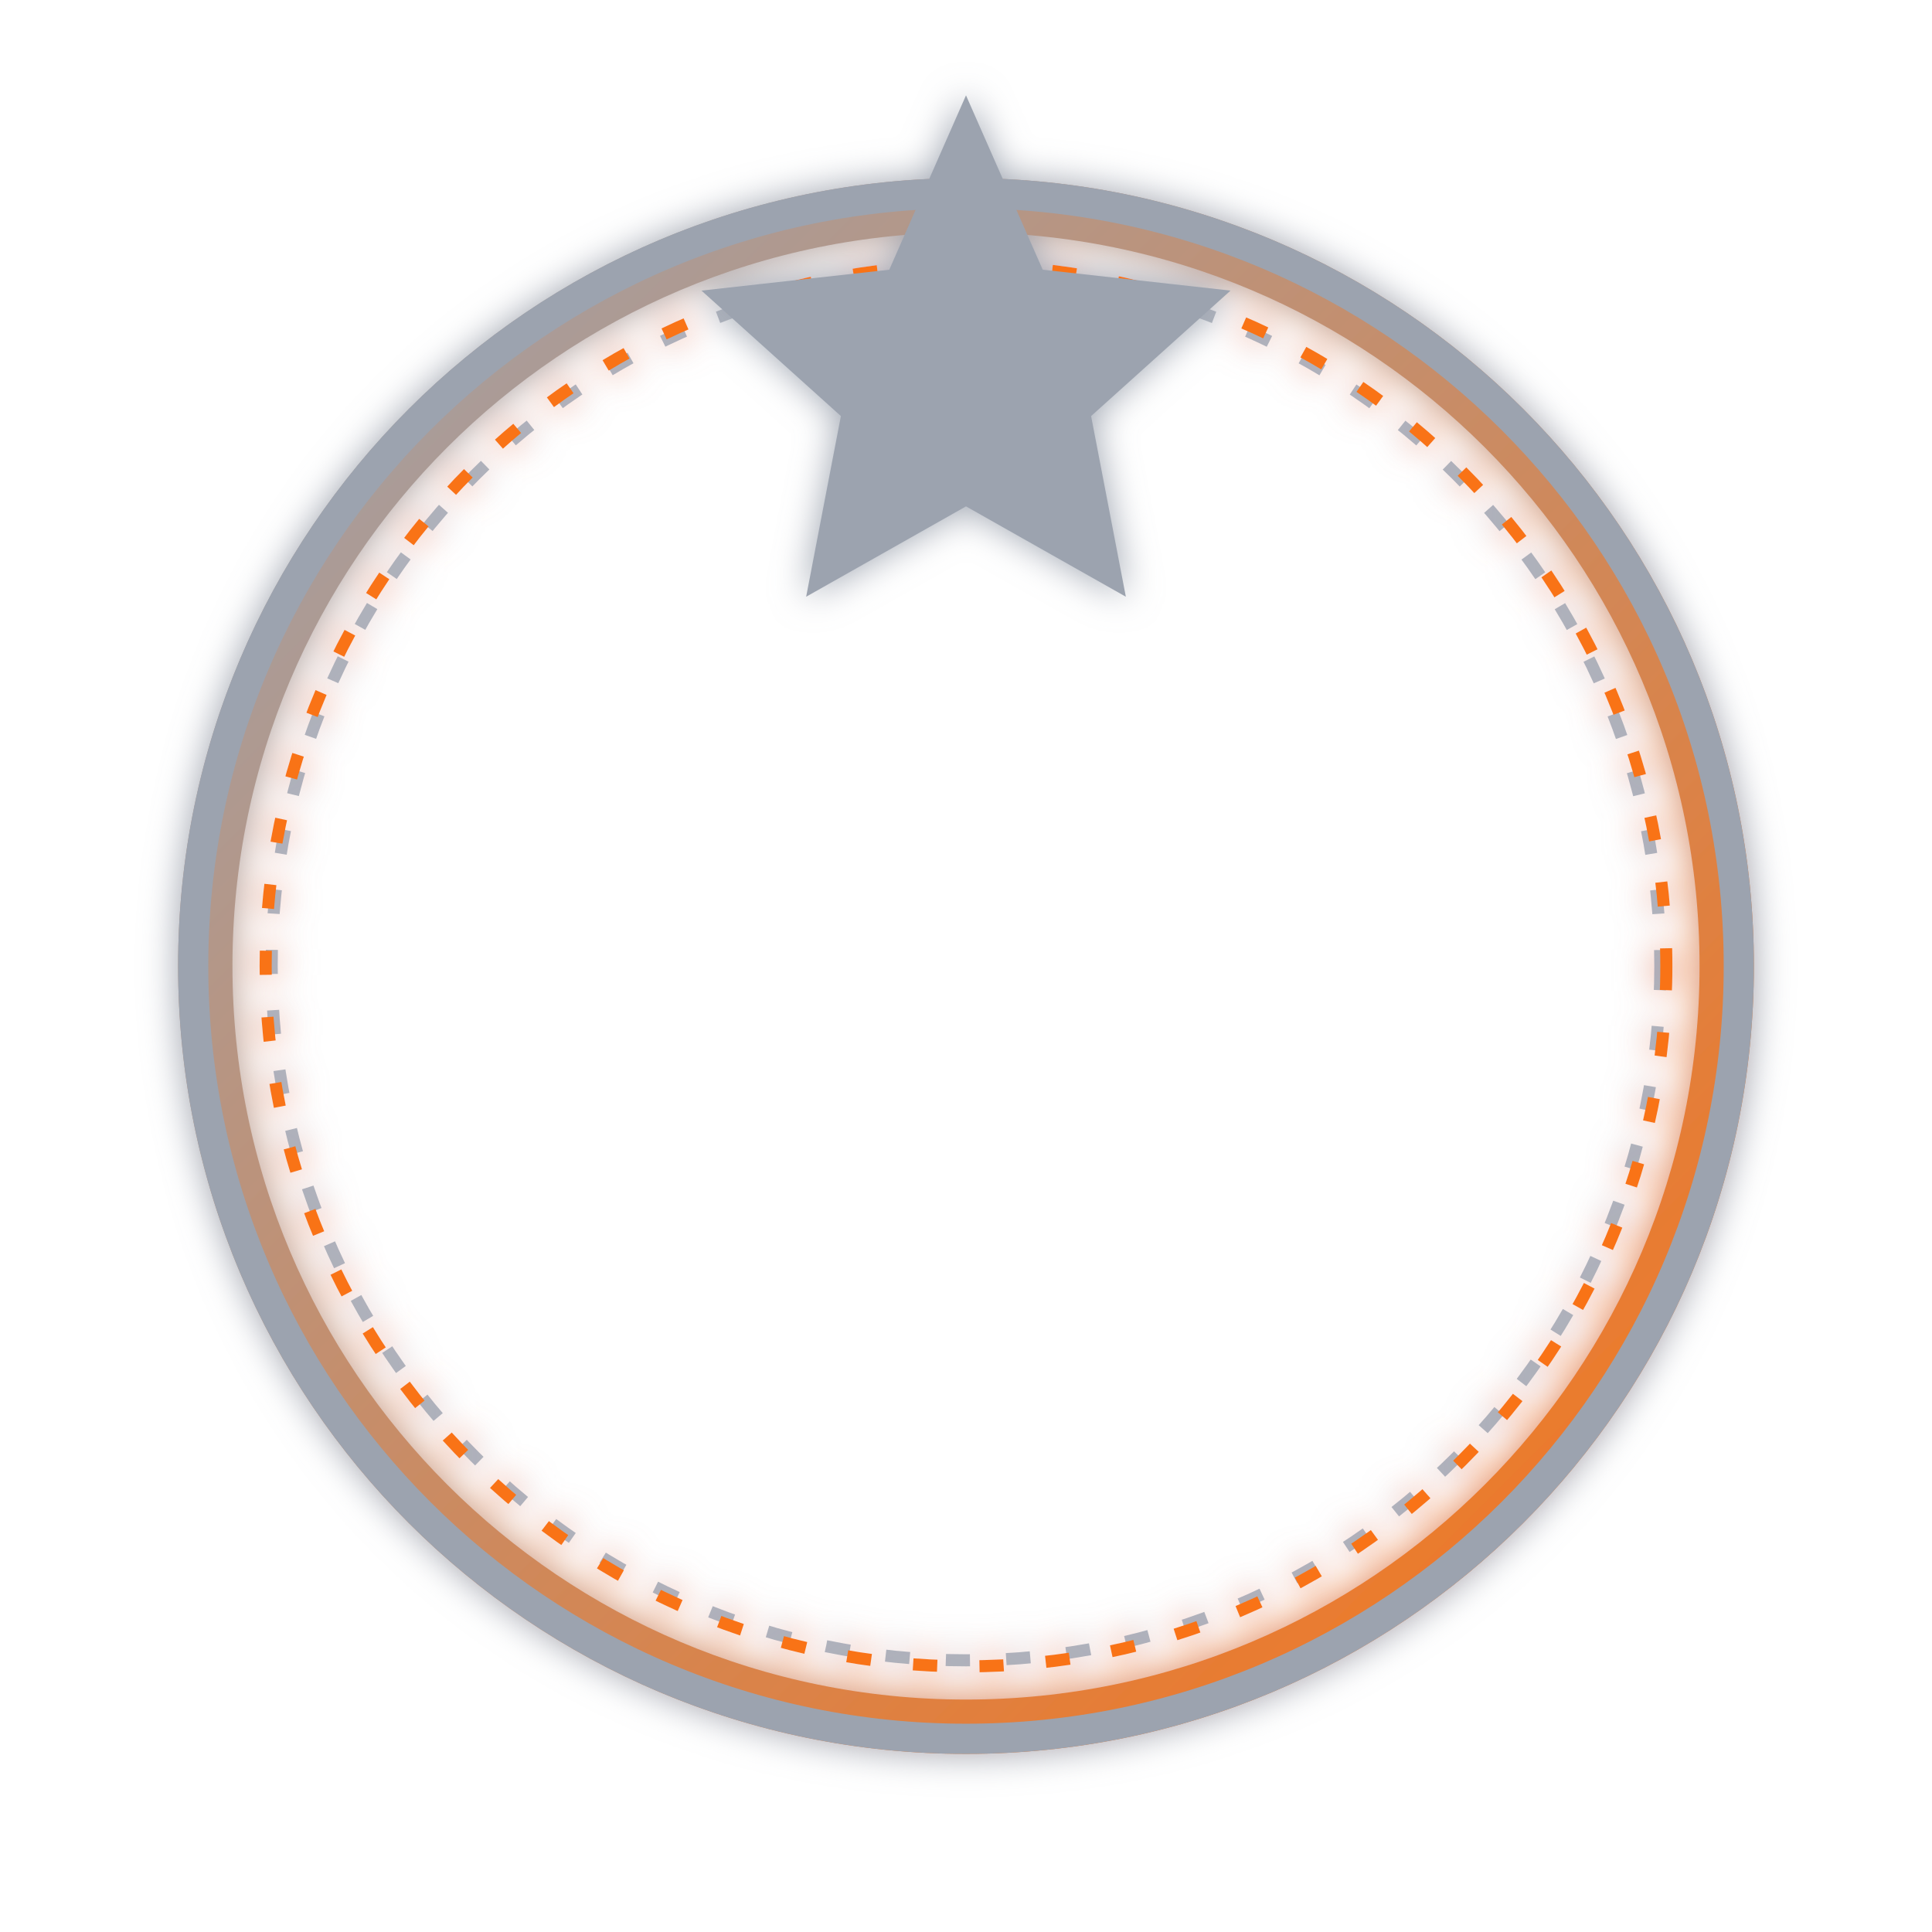
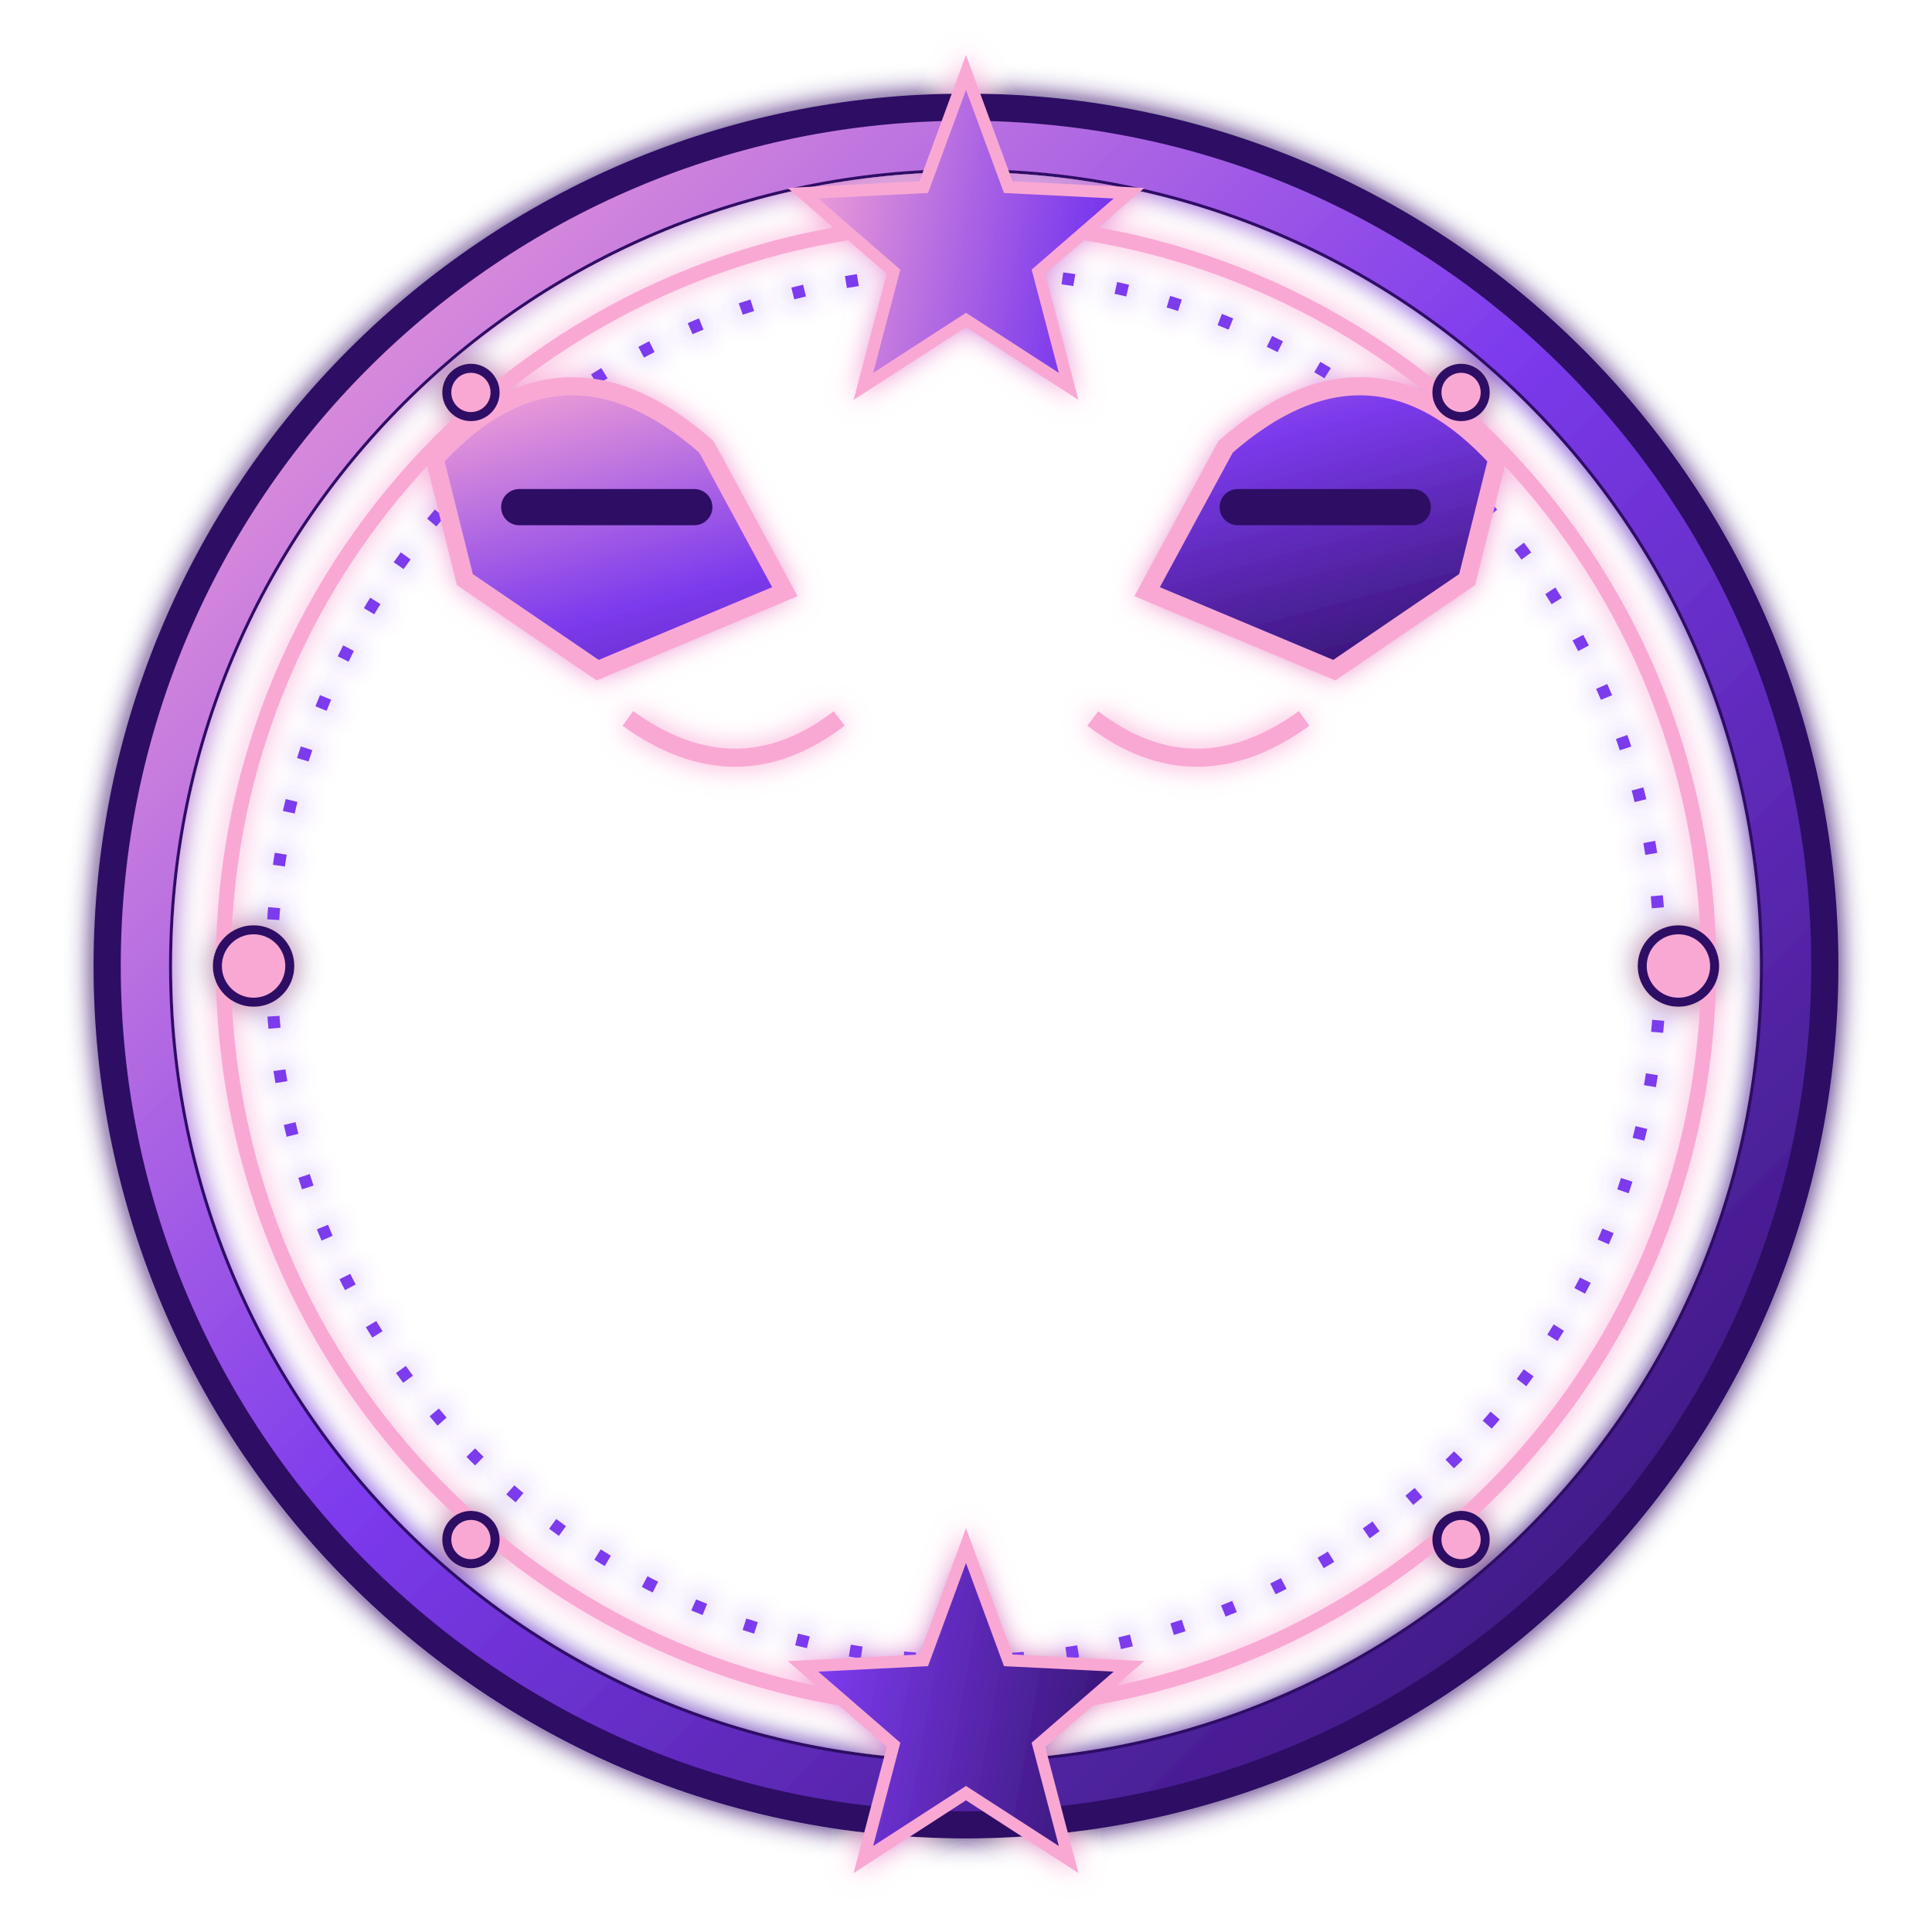
<svg xmlns="http://www.w3.org/2000/svg" width="320" height="320" viewBox="0 0 320 320" role="img" aria-labelledby="title desc">
  <defs>
-     <filter id="glow" x="-50%" y="-50%" width="200%" height="200%">
-       <feGaussianBlur stdDeviation="3" result="blur" />
+     <linearGradient id="metal" x1="0" y1="0" x2="1" y2="1">
+       <stop stop-color="#f9a8d4" />
+       <stop offset=".48" stop-color="#7c3aed" />
+       <stop offset="1" stop-color="#2e1065" />
+     </linearGradient>
+     <filter id="glow" x="-30%" y="-30%" width="160%" height="160%">
+       <feGaussianBlur stdDeviation="2.2" result="blur" />
      <feMerge>
        <feMergeNode in="blur" />
        <feMergeNode in="SourceGraphic" />
      </feMerge>
    </filter>
-     <linearGradient id="ring" x1="0" y1="0" x2="1" y2="1">
-       <stop stop-color="#9CA3AF" />
-       <stop offset="1" stop-color="#F97316" />
-     </linearGradient>
  </defs>
  <g filter="url(#glow)">
-     <circle cx="160" cy="160" r="126" fill="none" stroke="url(#ring)" stroke-width="9" />
-     <circle cx="160" cy="160" r="115" fill="none" stroke="#9CA3AF" stroke-opacity=".8" stroke-width="2" stroke-dasharray="4 6" />
-     <g fill="none" stroke="#9CA3AF" stroke-width="5">
-       <circle cx="160" cy="160" r="128" />
-       <circle cx="160" cy="160" r="116" stroke="#F97316" stroke-width="2" stroke-dasharray="4 7" />
-       <path d="M160 22 171 47 198 50 178 68 183 94 160 81 137 94 142 68 122 50 149 47Z" fill="#9CA3AF" stroke="#9CA3AF" />
+     <circle cx="160" cy="160" r="138" fill="none" stroke="#2e1065" stroke-width="13" />
+     <circle cx="160" cy="160" r="136" fill="none" stroke="url(#metal)" stroke-width="8" />
+     <circle cx="160" cy="160" r="123" fill="none" stroke="#f9a8d4" stroke-width="2.5" />
+     <circle cx="160" cy="160" r="115" fill="none" stroke="#7c3aed" stroke-width="2" stroke-dasharray="2 7" />
+     <path d="M160 12 L167 31 L187 32 L172 45 L177 64 L160 53 L143 64 L148 45 L133 32 L153 31Z M160 256 L167 275 L187 276 L172 289 L177 308 L160 297 L143 308 L148 289 L133 276 L153 275Z" fill="url(#metal)" stroke="#f9a8d4" stroke-width="2" />
+     <path d="M72 76 Q93 53 117 74 L130 98 L99 111 L77 96Z M248 76 Q227 53 203 74 L190 98 L221 111 L243 96Z" fill="url(#metal)" stroke="#f9a8d4" stroke-width="3" />
+     <path d="M86 84L115 84 M234 84L205 84" stroke="#2e1065" stroke-width="6" stroke-linecap="round" />
+     <path d="M104 119Q122 132 139 119 M216 119Q198 132 181 119" fill="none" stroke="#f9a8d4" stroke-width="3" />
+     <g fill="#f9a8d4" stroke="#2e1065" stroke-width="1.5">
+       <circle cx="42" cy="160" r="6" />
+       <circle cx="278" cy="160" r="6" />
+       <circle cx="78" cy="65" r="4" />
+       <circle cx="242" cy="65" r="4" />
+       <circle cx="78" cy="255" r="4" />
+       <circle cx="242" cy="255" r="4" />
    </g>
  </g>
</svg>
